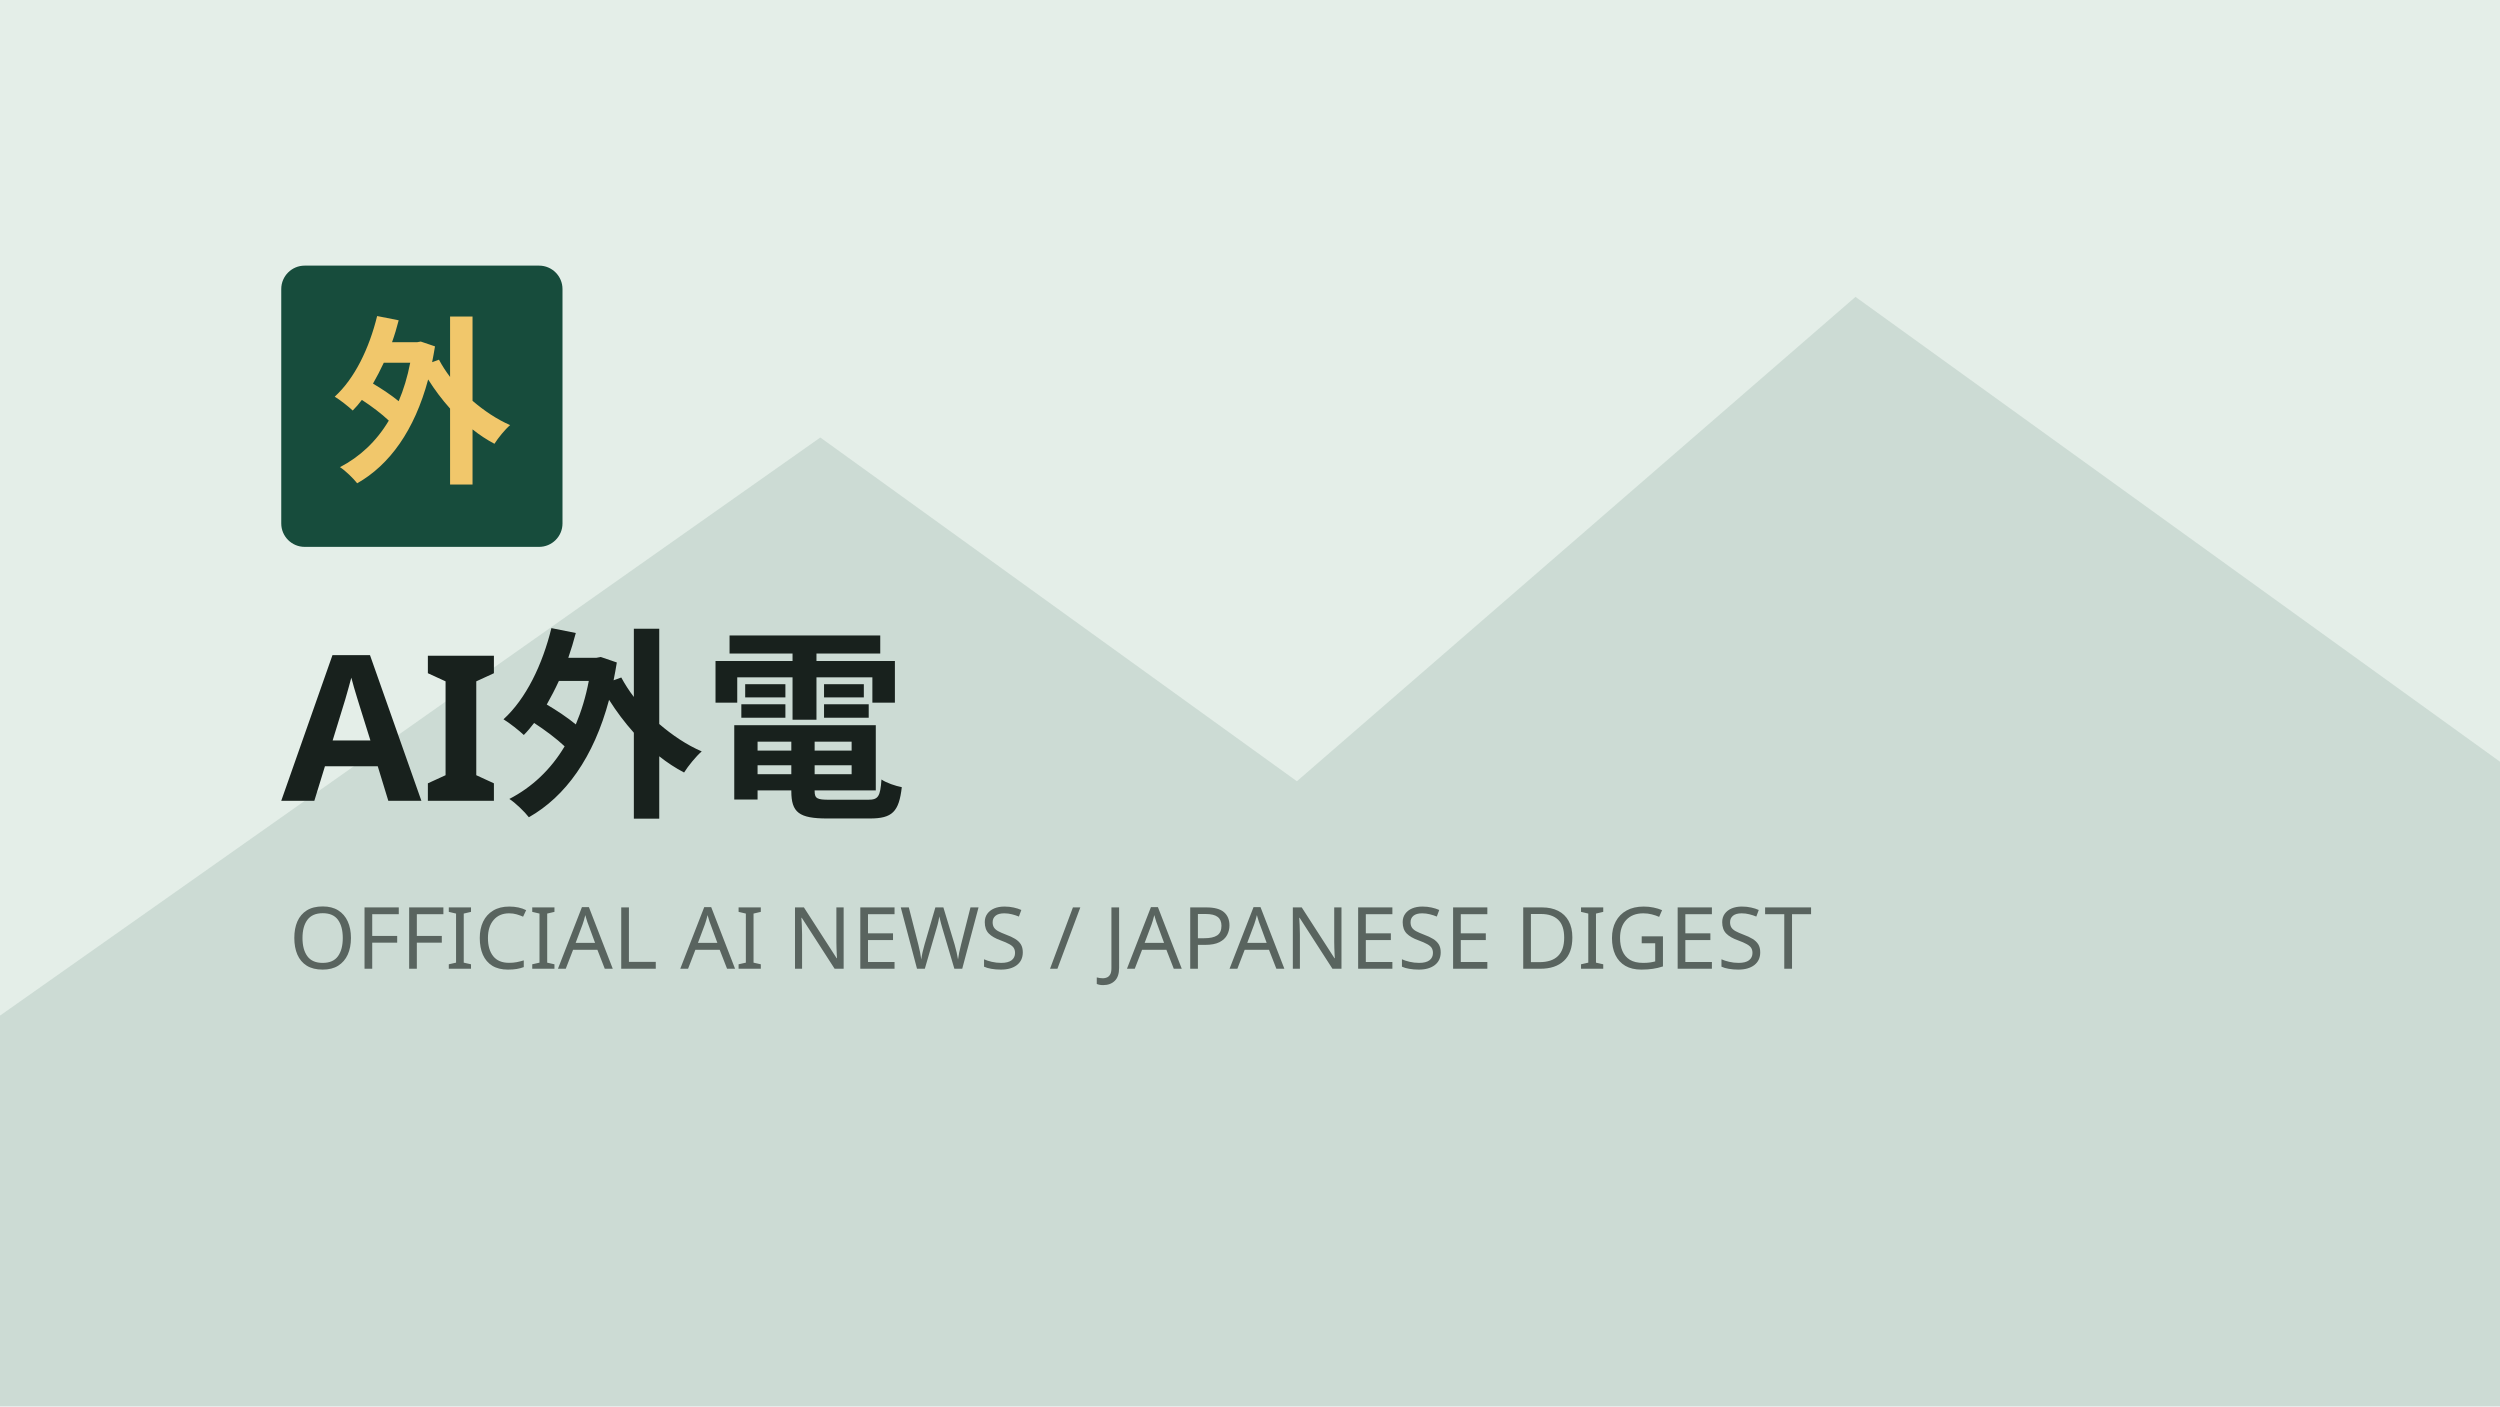
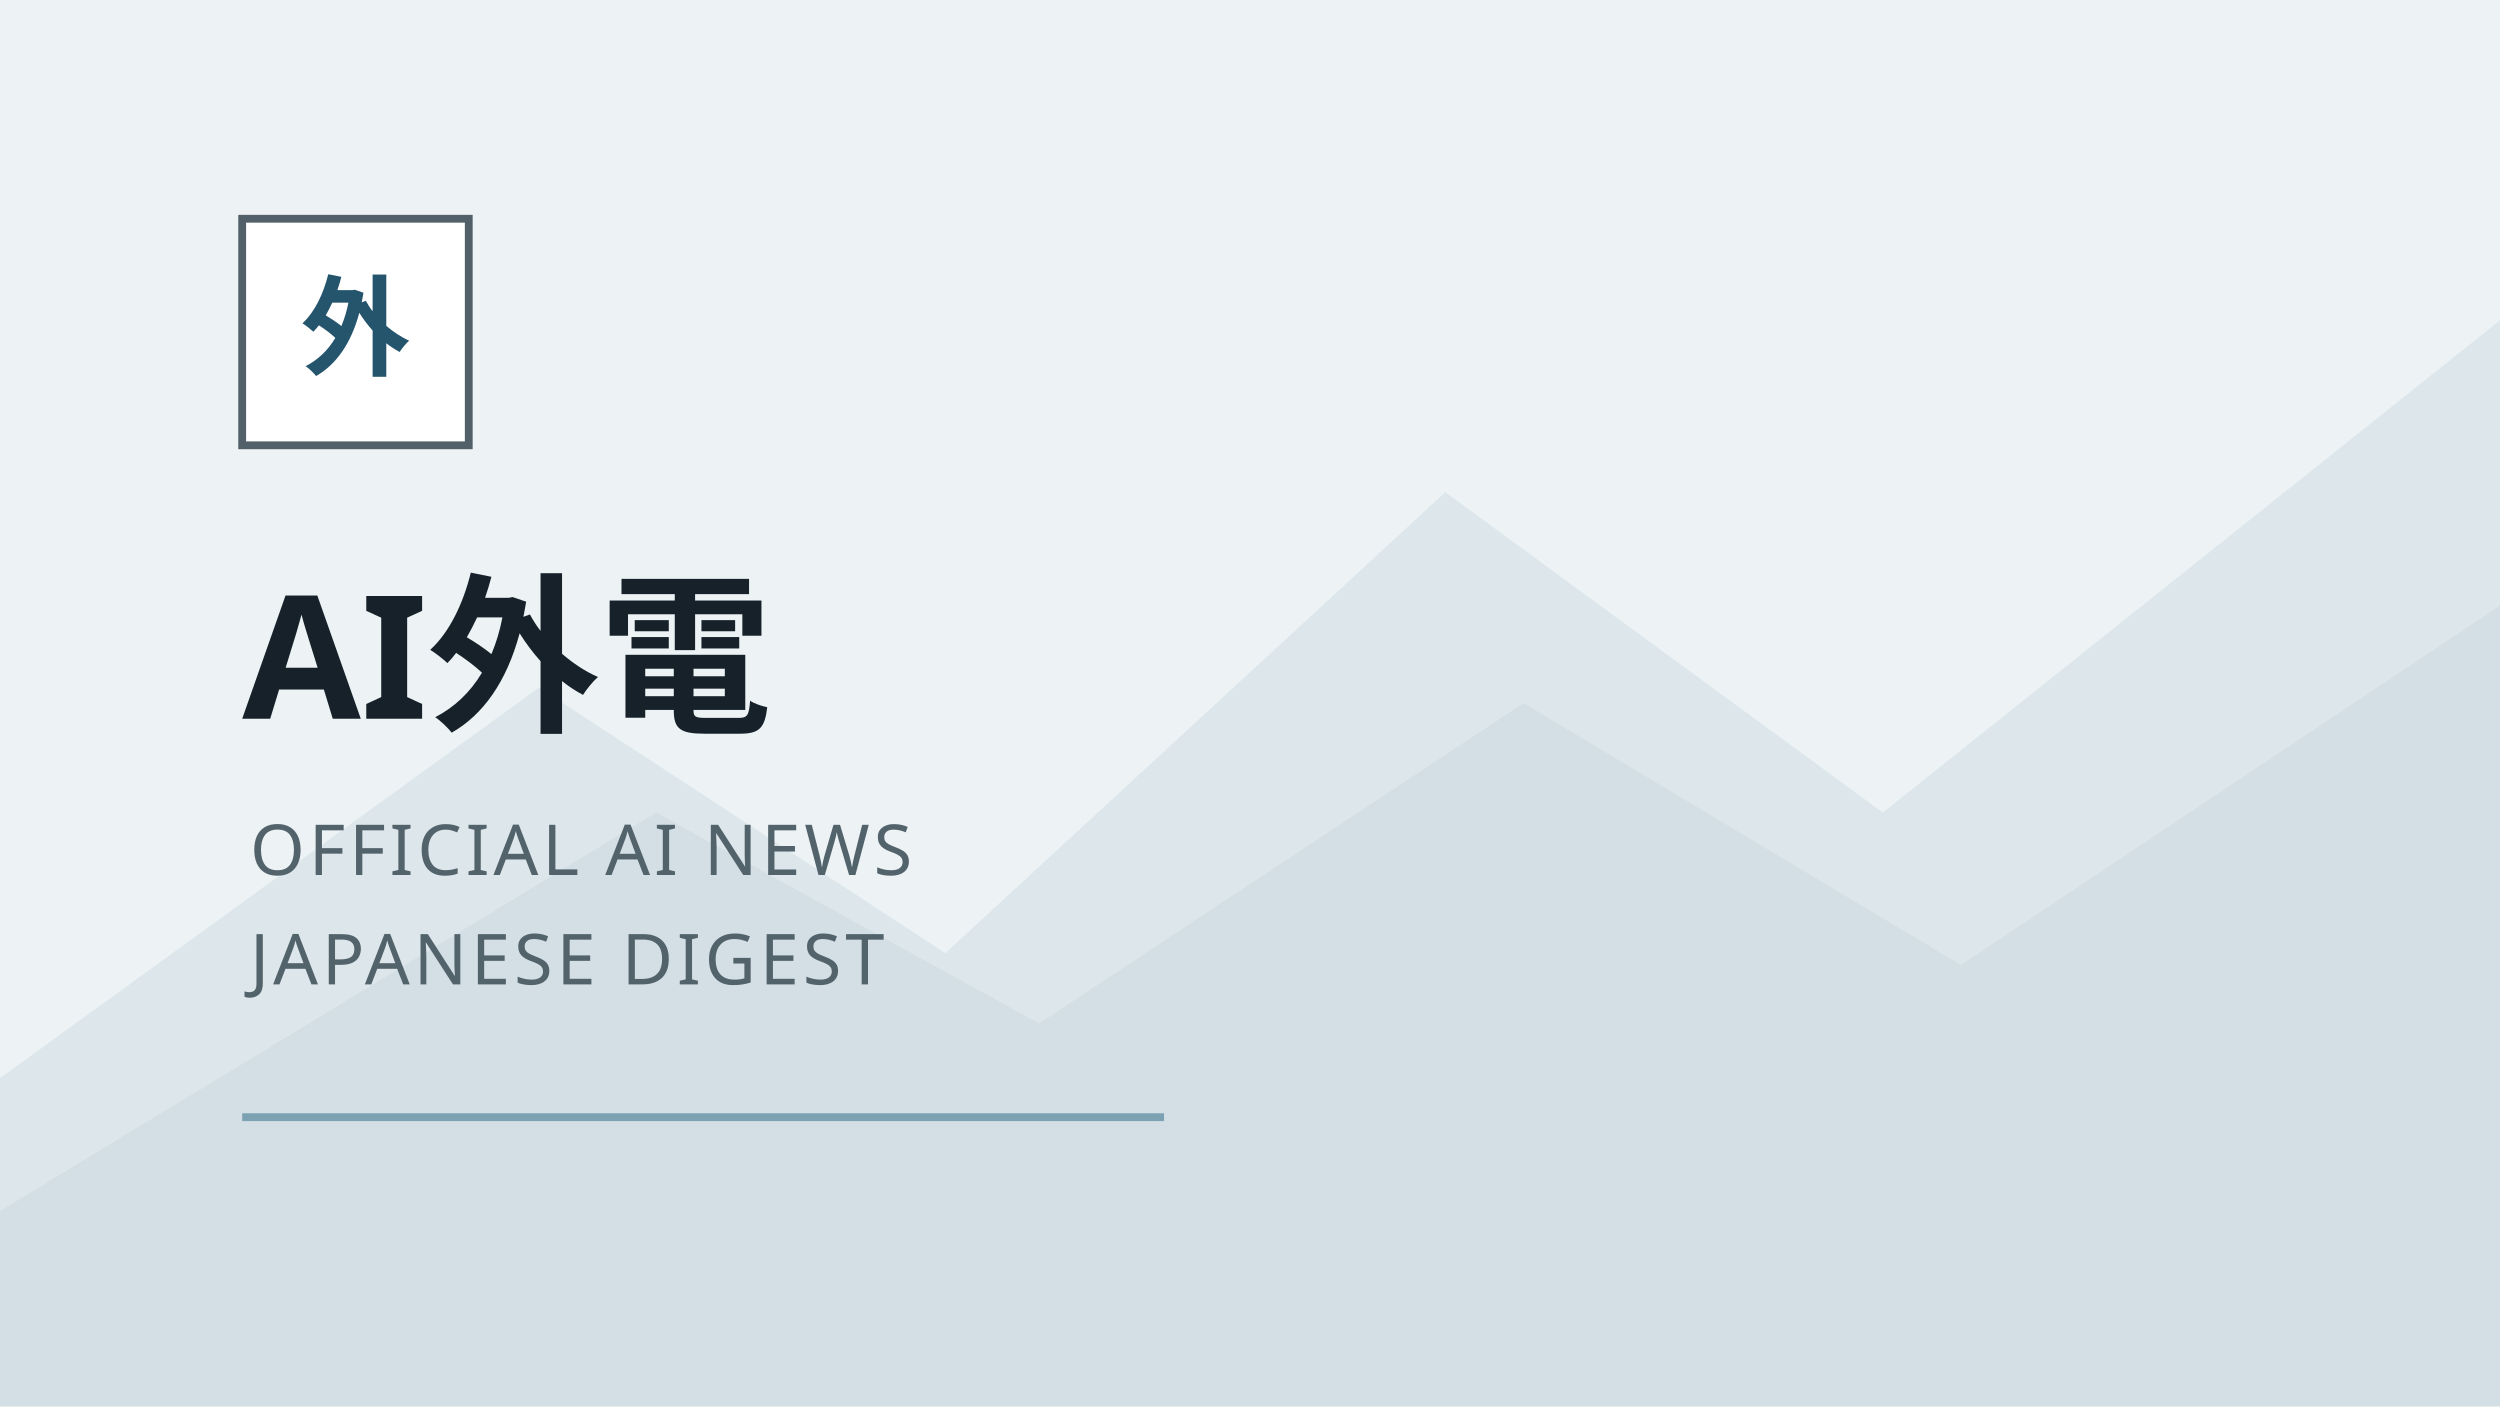
<svg xmlns="http://www.w3.org/2000/svg" viewBox="0 0 640 360" role="img" aria-labelledby="title desc">
-   <rect width="640" height="360" fill="#e4eee8" />
-   <path d="M0 260 210 112l122 88L475 76l165 119v165H0Z" fill="#174c3c" opacity=".12" />
-   <rect x="72" y="68" width="72" height="72" rx="6" fill="#174c3c" />
-   <text x="108" y="120" text-anchor="middle" fill="#f1c76b" font-family="serif" font-size="46" font-weight="700">外</text>
-   <text x="72" y="205" fill="#18211d" font-family="sans-serif" font-size="52" font-weight="700">AI外電</text>
-   <text x="74" y="248" fill="#59645f" font-family="sans-serif" font-size="22">OFFICIAL AI NEWS / JAPANESE DIGEST</text>
+   <rect width="640" height="360" fill="#edf3f5" />
+   <path d="M0 276 138 176l104 68 128-118 112 82 158-126v278H0Z" fill="#356d89" opacity=".09" />
+   <path d="M0 310 168 208l98 54 124-82 112 67 138-92v205H0Z" fill="#356d89" opacity=".06" />
+   <rect x="62" y="56" width="58" height="58" fill="#ffffff" stroke="#526169" stroke-width="2" />
+   <text x="91" y="94" text-anchor="middle" fill="#24556d" font-family="sans-serif" font-size="28" font-weight="700">外</text>
+   <text x="62" y="184" fill="#16212a" font-family="sans-serif" font-size="44" font-weight="700">AI外電</text>
+   <text x="64" y="224" fill="#53636c" font-family="sans-serif" font-size="18" letter-spacing="1">OFFICIAL AI NEWS</text>
+   <text x="64" y="252" fill="#53636c" font-family="sans-serif" font-size="18" letter-spacing="1">JAPANESE DIGEST</text>
+   <line x1="62" y1="286" x2="298" y2="286" stroke="#356d89" stroke-width="2" opacity=".55" />
</svg>
